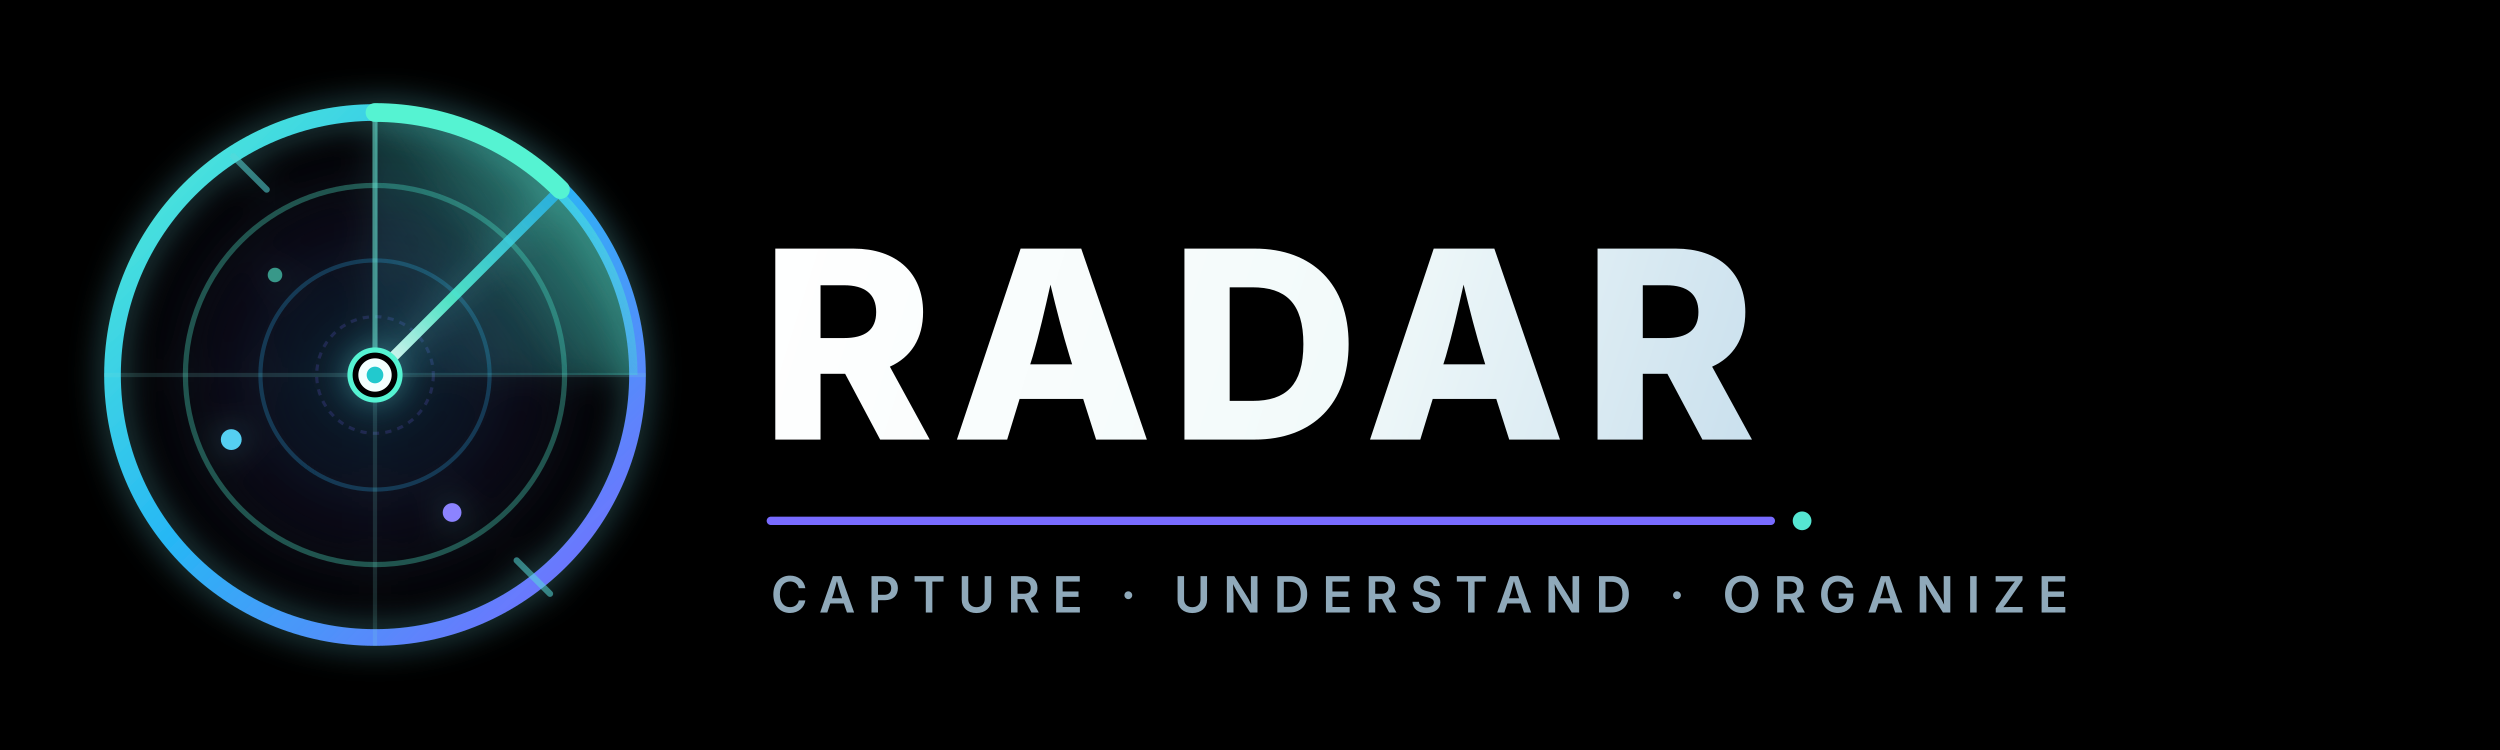
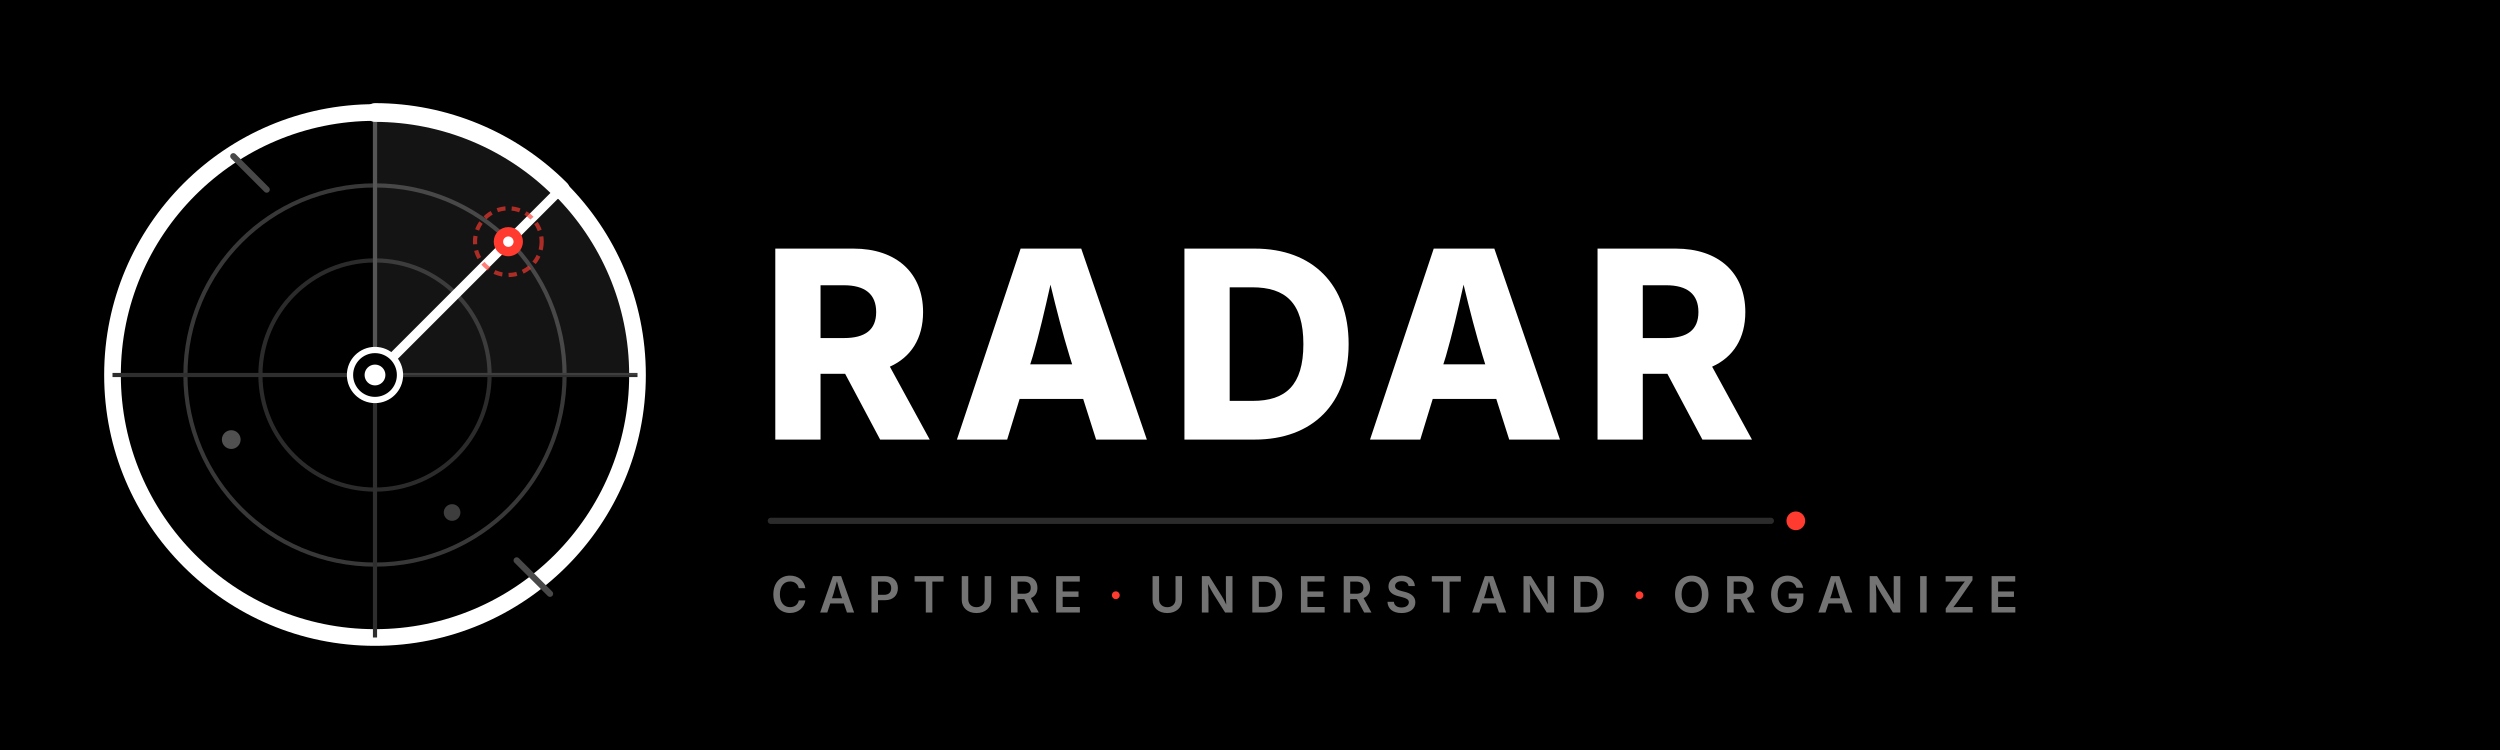
<svg xmlns="http://www.w3.org/2000/svg" width="1200" height="360" viewBox="0 0 1200 360" fill="none">
-   <defs>
-     <radialGradient id="holo-backlight" cx="180" cy="180" r="150" gradientUnits="userSpaceOnUse">
-       <stop offset="0%" stop-color="#27B7F5" stop-opacity="0.20" />
-       <stop offset="50%" stop-color="#786BFF" stop-opacity="0.08" />
-       <stop offset="100%" stop-color="#000000" stop-opacity="0" />
-     </radialGradient>
-     <linearGradient id="signal" x1="52" y1="48" x2="292" y2="292" gradientUnits="userSpaceOnUse">
-       <stop offset="0%" stop-color="#55F3D2" />
-       <stop offset="50%" stop-color="#27B7F5" />
-       <stop offset="100%" stop-color="#786BFF" />
-     </linearGradient>
-     <linearGradient id="dynamic-sweep" x1="180" y1="180" x2="306" y2="90" gradientUnits="userSpaceOnUse">
-       <stop offset="0%" stop-color="#27B7F5" stop-opacity="0.02" />
-       <stop offset="45%" stop-color="#2CD8D0" stop-opacity="0.18" />
-       <stop offset="85%" stop-color="#55F3D2" stop-opacity="0.48" />
-       <stop offset="100%" stop-color="#55F3D2" stop-opacity="0.65" />
-     </linearGradient>
-     <linearGradient id="lead-ray" x1="180" y1="180" x2="269" y2="91" gradientUnits="userSpaceOnUse">
-       <stop offset="0%" stop-color="#FFFFFF" stop-opacity="0.95" />
-       <stop offset="40%" stop-color="#55F3D2" stop-opacity="0.9" />
-       <stop offset="100%" stop-color="#27B7F5" stop-opacity="0.8" />
-     </linearGradient>
-     <linearGradient id="word" x1="370" y1="98" x2="910" y2="268" gradientUnits="userSpaceOnUse">
-       <stop offset="0%" stop-color="#FFFFFF" />
-       <stop offset="50%" stop-color="#F2FAFA" />
-       <stop offset="100%" stop-color="#B9D5E8" />
-     </linearGradient>
-     <filter id="lens-glow" x="25" y="25" width="310" height="310" filterUnits="userSpaceOnUse">
-       <feGaussianBlur stdDeviation="8" result="soft-blur" />
-       <feColorMatrix in="soft-blur" type="matrix" values="0 0 0 0 0.18  0 0 0 0 0.88  0 0 0 0 0.94  0 0 0 0.40 0" result="colored" />
-       <feMerge>
-         <feMergeNode in="colored" />
-         <feMergeNode in="SourceGraphic" />
-       </feMerge>
-     </filter>
-     <filter id="hit-flare" x="200" y="80" width="90" height="90" filterUnits="userSpaceOnUse">
-       <feGaussianBlur stdDeviation="4" result="b1" />
-       <feGaussianBlur stdDeviation="9" result="b2" />
-       <feMerge>
-         <feMergeNode in="b2" />
-         <feMergeNode in="b1" />
-         <feMergeNode in="SourceGraphic" />
-       </feMerge>
-     </filter>
-   </defs>
  <rect width="1200" height="360" fill="#000000" />
-   <circle cx="180" cy="180" r="145" fill="url(#holo-backlight)" />
-   <g filter="url(#lens-glow)">
-     <circle cx="180" cy="180" r="126" stroke="url(#signal)" stroke-width="8" />
-     <circle cx="180" cy="180" r="91" stroke="#55F3D2" stroke-opacity="0.32" stroke-width="2.5" />
-     <circle cx="180" cy="180" r="55" stroke="#27B7F5" stroke-opacity="0.25" stroke-width="2" />
-     <circle cx="180" cy="180" r="28" stroke="#786BFF" stroke-opacity="0.18" stroke-width="1.5" stroke-dasharray="3 3" />
-     <path d="M180 50V310M50 180H310" stroke="#78DCD9" stroke-opacity="0.16" stroke-width="2" />
-     <path d="M112 75L128 91M248 269L264 285" stroke="#58D9D8" stroke-opacity="0.55" stroke-width="3" stroke-linecap="round" />
-     <path d="M180 180 L180 54 A126 126 0 0 1 306 180 Z" fill="url(#dynamic-sweep)" />
-     <path d="M180 180 L180 54" stroke="#6BEBD6" stroke-opacity="0.5" stroke-width="2.5" stroke-linecap="round" />
-     <path d="M180 180 L269 91" stroke="url(#lead-ray)" stroke-width="5" stroke-linecap="round" />
-     <path d="M180 54 A126 126 0 0 1 269 91" fill="none" stroke="#55F3D2" stroke-width="9" stroke-linecap="round" />
-     <circle cx="180" cy="180" r="12" fill="#000000" stroke="#55F3D2" stroke-width="2.5" />
-     <circle cx="180" cy="180" r="8" fill="#F4FFFF" />
-     <circle cx="180" cy="180" r="4" fill="#20C9CE" />
-     <circle cx="111" cy="211" r="5" fill="#55CFF1" />
-     <circle cx="217" cy="246" r="4.5" fill="#8C83FF" />
-     <circle cx="132" cy="132" r="3.5" fill="#55F3D2" opacity="0.6" />
+   <g>
+     <circle cx="180" cy="180" r="126" stroke="#FFFFFF" stroke-width="8" fill="none" />
+     <circle cx="180" cy="180" r="91" stroke="#383838" stroke-width="2" fill="none" />
+     <circle cx="180" cy="180" r="55" stroke="#2B2B2B" stroke-width="2" fill="none" />
+     <path d="M180 54V306M54 180H306" stroke="#2E2E2E" stroke-width="2" />
+     <path d="M112 75L128 91M248 269L264 285" stroke="#484848" stroke-width="3" stroke-linecap="round" />
+     <path d="M180 180 L180 54 A126 126 0 0 1 306 180 Z" fill="#FFFFFF" fill-opacity="0.08" />
+     <path d="M180 180 L180 54" stroke="#555555" stroke-width="2" stroke-linecap="round" />
+     <path d="M180 180 L269 91" stroke="#FFFFFF" stroke-width="4.5" stroke-linecap="round" />
+     <path d="M180 54 A126 126 0 0 1 269 91" stroke="#FFFFFF" stroke-width="9" stroke-linecap="round" fill="none" />
+     <circle cx="180" cy="180" r="12" fill="#000000" stroke="#FFFFFF" stroke-width="3" />
+     <circle cx="180" cy="180" r="5" fill="#FFFFFF" />
+     <circle cx="111" cy="211" r="4.5" fill="#505050" />
+     <circle cx="217" cy="246" r="4" fill="#3D3D3D" />
  </g>
-   <g transform="translate(244, 116)" filter="url(#hit-flare)">
-     <circle cx="0" cy="0" r="16" fill="none" stroke="#55F3D2" stroke-opacity="0.35" stroke-width="2" stroke-dasharray="4 3" />
-     <circle cx="0" cy="0" r="10" fill="#6AF0D5" fill-opacity="0.25" />
-     <circle cx="0" cy="0" r="6" fill="#6AF0D5" />
+   <g transform="translate(244, 116)">
+     <circle cx="0" cy="0" r="16" fill="none" stroke="#FF3B30" stroke-width="2" stroke-dasharray="4 3" opacity="0.65" />
+     <circle cx="0" cy="0" r="7" fill="#FF3B30" />
    <circle cx="0" cy="0" r="2.5" fill="#FFFFFF" />
  </g>
-   <text x="365" y="211" font-family="'Inter', -apple-system, BlinkMacSystemFont, 'Segoe UI', Roboto, sans-serif" font-size="126" font-weight="800" letter-spacing="8" fill="url(#word)">RADAR</text>
-   <path d="M370 250H850" stroke="url(#signal)" stroke-width="4" stroke-linecap="round" />
-   <circle cx="865" cy="250" r="4.5" fill="#55E6D2" />
-   <text x="370" y="294" font-family="'Inter', -apple-system, BlinkMacSystemFont, 'Segoe UI', Roboto, sans-serif" font-size="24" font-weight="600" letter-spacing="6" fill="#8FA9BA">CAPTURE  ·  UNDERSTAND  ·  ORGANIZE</text>
+   <g>
+     <text x="365" y="211" font-family="'Inter', -apple-system, BlinkMacSystemFont, 'Segoe UI', Roboto, sans-serif" font-size="126" font-weight="800" letter-spacing="8" fill="#FFFFFF">RADAR</text>
+     <path d="M370 250H850" stroke="#2B2B2B" stroke-width="3" stroke-linecap="round" />
+     <circle cx="862" cy="250" r="4.5" fill="#FF3B30" />
+     <text x="370" y="294" font-family="'Inter', -apple-system, BlinkMacSystemFont, 'Segoe UI', Roboto, sans-serif" font-size="24" font-weight="600" letter-spacing="6" fill="#737373">CAPTURE  <tspan fill="#FF3B30">·</tspan>  UNDERSTAND  <tspan fill="#FF3B30">·</tspan>  ORGANIZE</text>
+   </g>
</svg>
